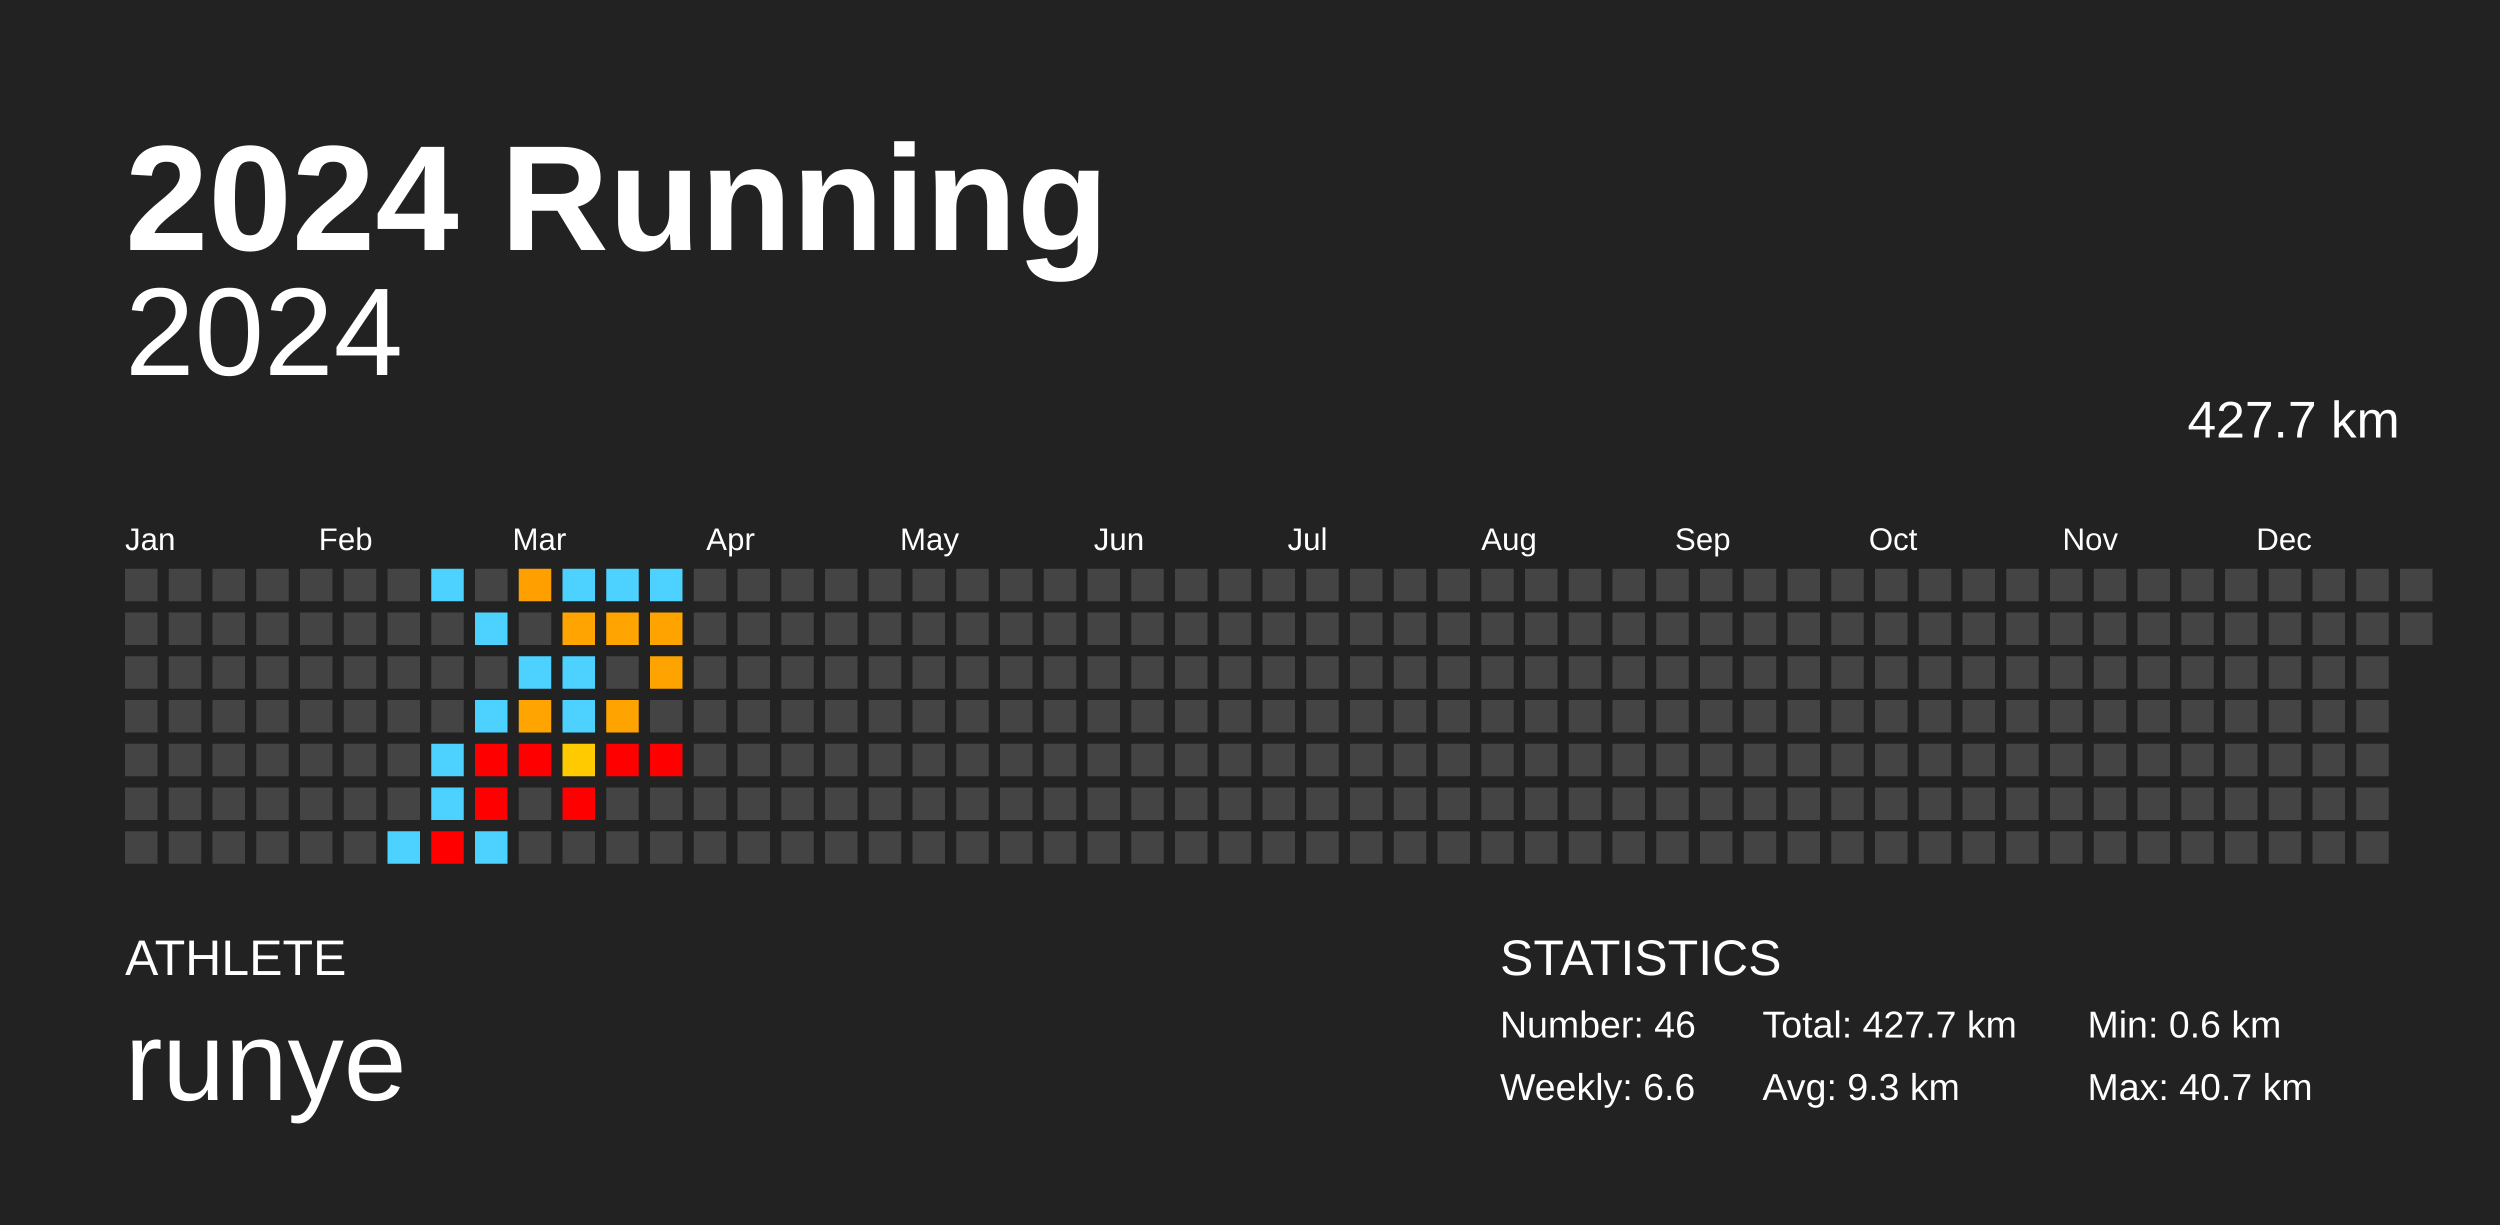
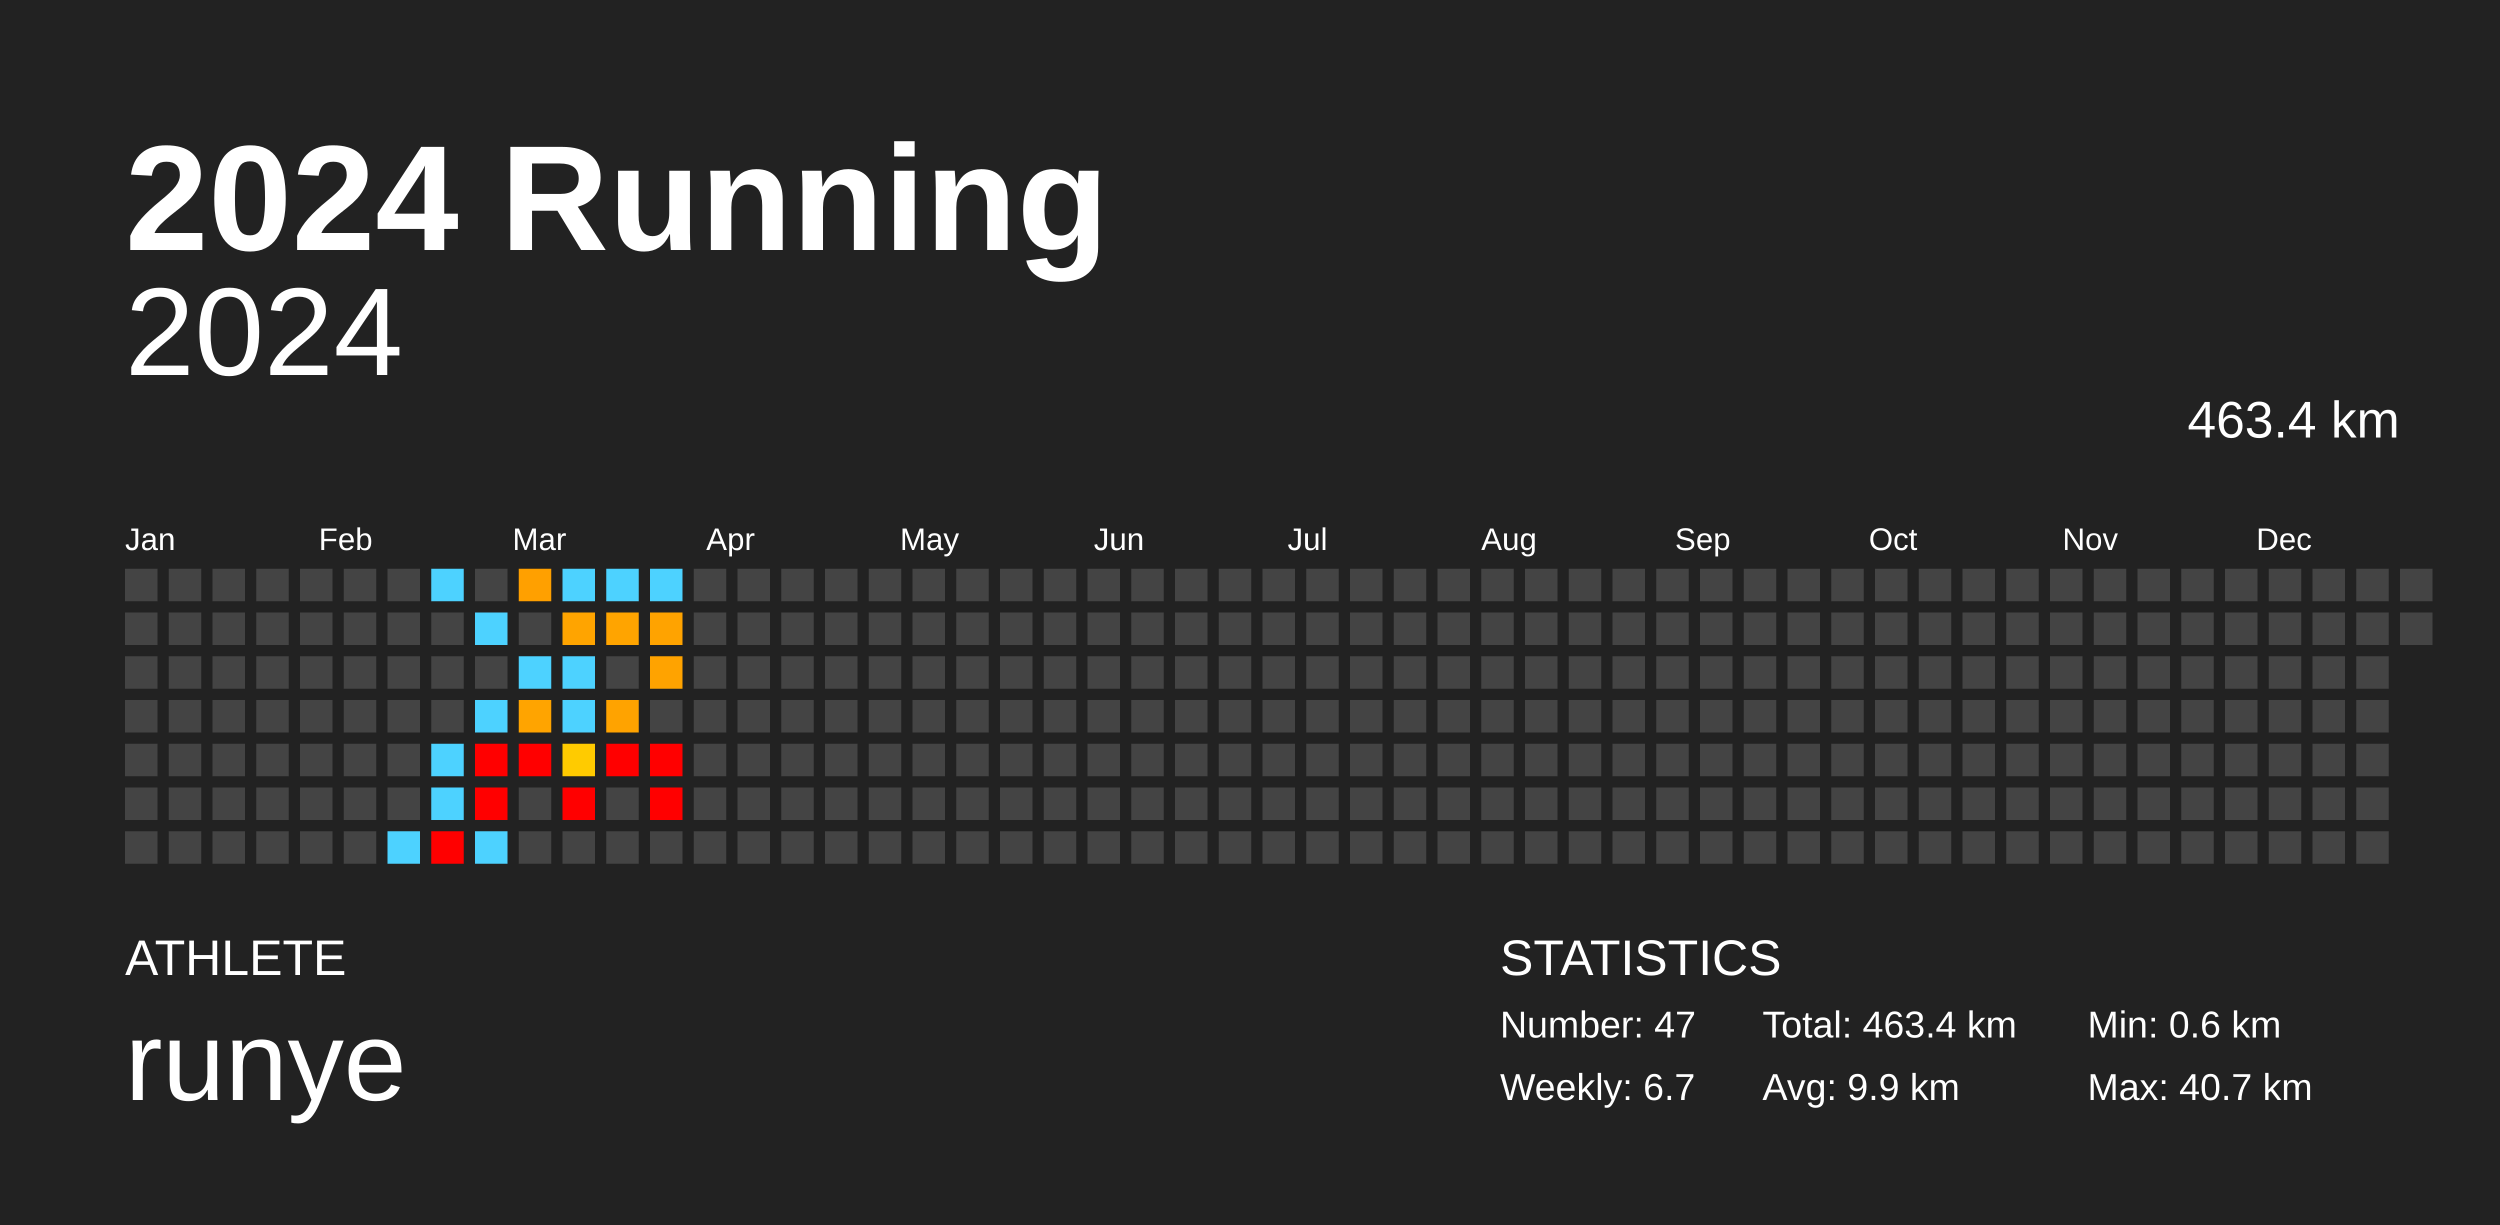
<svg xmlns="http://www.w3.org/2000/svg" baseProfile="full" height="98mm" version="1.1" viewBox="0,0,200,98" width="200mm">
  <defs />
  <rect fill="#222222" height="98" width="200" x="0" y="0" />
  <text fill="#FFFFFF" style="font-size:12px; font-family:Arial; font-weight:bold;" x="10" y="20">2024 Running</text>
  <text fill="#FFFFFF" style="font-size:4px; font-family:Arial" x="10" y="78">ATHLETE</text>
  <text fill="#FFFFFF" style="font-size:9px; font-family:Arial" x="10" y="88">runye</text>
  <text fill="#FFFFFF" style="font-size:4px; font-family:Arial" x="120" y="78">STATISTICS</text>
-   <text fill="#FFFFFF" style="font-size:3px; font-family:Arial" x="120" y="83">Number: 46</text>
-   <text fill="#FFFFFF" style="font-size:3px; font-family:Arial" x="120" y="88">Weekly: 6.6</text>
-   <text fill="#FFFFFF" style="font-size:3px; font-family:Arial" x="141" y="83">Total: 427.7 km</text>
-   <text fill="#FFFFFF" style="font-size:3px; font-family:Arial" x="141" y="88">Avg: 9.3 km</text>
+   <text fill="#FFFFFF" style="font-size:3px; font-family:Arial" x="120" y="83">Number: 47</text>
+   <text fill="#FFFFFF" style="font-size:3px; font-family:Arial" x="120" y="88">Weekly: 6.7</text>
+   <text fill="#FFFFFF" style="font-size:3px; font-family:Arial" x="141" y="83">Total: 463.4 km</text>
+   <text fill="#FFFFFF" style="font-size:3px; font-family:Arial" x="141" y="88">Avg: 9.9 km</text>
  <text fill="#FFFFFF" style="font-size:3px; font-family:Arial" x="167" y="83">Min: 0.6 km</text>
  <text fill="#FFFFFF" style="font-size:3px; font-family:Arial" x="167" y="88">Max: 40.7 km</text>
  <text alignment-baseline="hanging" fill="#FFFFFF" style="font-size:10.0px; font-family:Arial;" x="10" y="30">2024</text>
-   <text alignment-baseline="hanging" fill="#FFFFFF" style="font-size:4.125px; font-family:Arial;" x="175" y="35">427.7 km</text>
+   <text alignment-baseline="hanging" fill="#FFFFFF" style="font-size:4.125px; font-family:Arial;" x="175" y="35">463.4 km</text>
  <text fill="#FFFFFF" style="font-size:2.5px; font-family:Arial" x="10.0" y="44">Jan</text>
  <text fill="#FFFFFF" style="font-size:2.5px; font-family:Arial" x="25.5" y="44">Feb</text>
  <text fill="#FFFFFF" style="font-size:2.5px; font-family:Arial" x="41.0" y="44">Mar</text>
  <text fill="#FFFFFF" style="font-size:2.5px; font-family:Arial" x="56.5" y="44">Apr</text>
  <text fill="#FFFFFF" style="font-size:2.5px; font-family:Arial" x="72.0" y="44">May</text>
  <text fill="#FFFFFF" style="font-size:2.5px; font-family:Arial" x="87.5" y="44">Jun</text>
  <text fill="#FFFFFF" style="font-size:2.5px; font-family:Arial" x="103.0" y="44">Jul</text>
  <text fill="#FFFFFF" style="font-size:2.5px; font-family:Arial" x="118.5" y="44">Aug</text>
  <text fill="#FFFFFF" style="font-size:2.5px; font-family:Arial" x="134.0" y="44">Sep</text>
  <text fill="#FFFFFF" style="font-size:2.5px; font-family:Arial" x="149.5" y="44">Oct</text>
  <text fill="#FFFFFF" style="font-size:2.5px; font-family:Arial" x="165.0" y="44">Nov</text>
  <text fill="#FFFFFF" style="font-size:2.5px; font-family:Arial" x="180.5" y="44">Dec</text>
  <rect fill="#444444" height="2.6" width="2.6" x="10.0" y="45.5" />
  <rect fill="#444444" height="2.6" width="2.6" x="10.0" y="49.0" />
  <rect fill="#444444" height="2.6" width="2.6" x="10.0" y="52.5" />
  <rect fill="#444444" height="2.6" width="2.6" x="10.0" y="56.0" />
  <rect fill="#444444" height="2.6" width="2.6" x="10.0" y="59.5" />
  <rect fill="#444444" height="2.6" width="2.6" x="10.0" y="63.0" />
  <rect fill="#444444" height="2.6" width="2.6" x="10.0" y="66.5" />
  <rect fill="#444444" height="2.6" width="2.6" x="13.5" y="45.5" />
  <rect fill="#444444" height="2.6" width="2.6" x="13.5" y="49.0" />
  <rect fill="#444444" height="2.6" width="2.6" x="13.5" y="52.5" />
  <rect fill="#444444" height="2.6" width="2.6" x="13.5" y="56.0" />
  <rect fill="#444444" height="2.6" width="2.6" x="13.5" y="59.5" />
  <rect fill="#444444" height="2.6" width="2.6" x="13.5" y="63.0" />
  <rect fill="#444444" height="2.6" width="2.6" x="13.5" y="66.5" />
  <rect fill="#444444" height="2.6" width="2.6" x="17.0" y="45.5" />
  <rect fill="#444444" height="2.6" width="2.6" x="17.0" y="49.0" />
  <rect fill="#444444" height="2.6" width="2.6" x="17.0" y="52.5" />
  <rect fill="#444444" height="2.6" width="2.6" x="17.0" y="56.0" />
  <rect fill="#444444" height="2.6" width="2.6" x="17.0" y="59.5" />
  <rect fill="#444444" height="2.6" width="2.6" x="17.0" y="63.0" />
  <rect fill="#444444" height="2.6" width="2.6" x="17.0" y="66.5" />
  <rect fill="#444444" height="2.6" width="2.6" x="20.5" y="45.5" />
  <rect fill="#444444" height="2.6" width="2.6" x="20.5" y="49.0" />
  <rect fill="#444444" height="2.6" width="2.6" x="20.5" y="52.5" />
  <rect fill="#444444" height="2.6" width="2.6" x="20.5" y="56.0" />
  <rect fill="#444444" height="2.6" width="2.6" x="20.5" y="59.5" />
  <rect fill="#444444" height="2.6" width="2.6" x="20.5" y="63.0" />
  <rect fill="#444444" height="2.6" width="2.6" x="20.5" y="66.5" />
  <rect fill="#444444" height="2.6" width="2.6" x="24.0" y="45.5" />
  <rect fill="#444444" height="2.6" width="2.6" x="24.0" y="49.0" />
  <rect fill="#444444" height="2.6" width="2.6" x="24.0" y="52.5" />
  <rect fill="#444444" height="2.6" width="2.6" x="24.0" y="56.0" />
  <rect fill="#444444" height="2.6" width="2.6" x="24.0" y="59.5" />
  <rect fill="#444444" height="2.6" width="2.6" x="24.0" y="63.0" />
  <rect fill="#444444" height="2.6" width="2.6" x="24.0" y="66.5" />
  <rect fill="#444444" height="2.6" width="2.6" x="27.5" y="45.5" />
  <rect fill="#444444" height="2.6" width="2.6" x="27.5" y="49.0" />
  <rect fill="#444444" height="2.6" width="2.6" x="27.5" y="52.5" />
  <rect fill="#444444" height="2.6" width="2.6" x="27.5" y="56.0" />
  <rect fill="#444444" height="2.6" width="2.6" x="27.5" y="59.5" />
  <rect fill="#444444" height="2.6" width="2.6" x="27.5" y="63.0" />
  <rect fill="#444444" height="2.6" width="2.6" x="27.5" y="66.5" />
  <rect fill="#444444" height="2.6" width="2.6" x="31.0" y="45.5" />
  <rect fill="#444444" height="2.6" width="2.6" x="31.0" y="49.0" />
  <rect fill="#444444" height="2.6" width="2.6" x="31.0" y="52.5" />
  <rect fill="#444444" height="2.6" width="2.6" x="31.0" y="56.0" />
  <rect fill="#444444" height="2.6" width="2.6" x="31.0" y="59.5" />
  <rect fill="#444444" height="2.6" width="2.6" x="31.0" y="63.0" />
  <rect fill="#4dd2ff" height="2.6" width="2.6" x="31.0" y="66.5" />
  <rect fill="#4dd2ff" height="2.6" width="2.6" x="34.5" y="45.5" />
  <rect fill="#444444" height="2.6" width="2.6" x="34.5" y="49.0" />
  <rect fill="#444444" height="2.6" width="2.6" x="34.5" y="52.5" />
  <rect fill="#444444" height="2.6" width="2.6" x="34.5" y="56.0" />
  <rect fill="#4dd2ff" height="2.6" width="2.6" x="34.5" y="59.5" />
  <rect fill="#4dd2ff" height="2.6" width="2.6" x="34.5" y="63.0" />
  <rect fill="red" height="2.6" width="2.6" x="34.5" y="66.5" />
  <rect fill="#444444" height="2.6" width="2.6" x="38.0" y="45.5" />
  <rect fill="#4dd2ff" height="2.6" width="2.6" x="38.0" y="49.0" />
  <rect fill="#444444" height="2.6" width="2.6" x="38.0" y="52.5" />
  <rect fill="#4dd2ff" height="2.6" width="2.6" x="38.0" y="56.0" />
  <rect fill="red" height="2.6" width="2.6" x="38.0" y="59.5" />
  <rect fill="red" height="2.6" width="2.6" x="38.0" y="63.0" />
  <rect fill="#4dd2ff" height="2.6" width="2.6" x="38.0" y="66.5" />
  <rect fill="#ffa000" height="2.6" width="2.6" x="41.5" y="45.5" />
  <rect fill="#444444" height="2.6" width="2.6" x="41.5" y="49.0" />
  <rect fill="#4dd2ff" height="2.6" width="2.6" x="41.5" y="52.5" />
  <rect fill="#ffa400" height="2.6" width="2.6" x="41.5" y="56.0" />
  <rect fill="red" height="2.6" width="2.6" x="41.5" y="59.5" />
  <rect fill="#444444" height="2.6" width="2.6" x="41.5" y="63.0" />
  <rect fill="#444444" height="2.6" width="2.6" x="41.5" y="66.5" />
  <rect fill="#4dd2ff" height="2.6" width="2.6" x="45.0" y="45.5" />
  <rect fill="#ffa400" height="2.6" width="2.6" x="45.0" y="49.0" />
  <rect fill="#4dd2ff" height="2.6" width="2.6" x="45.0" y="52.5" />
  <rect fill="#4dd2ff" height="2.6" width="2.6" x="45.0" y="56.0" />
  <rect fill="#ffcb00" height="2.6" width="2.6" x="45.0" y="59.5" />
  <rect fill="red" height="2.6" width="2.6" x="45.0" y="63.0" />
  <rect fill="#444444" height="2.6" width="2.6" x="45.0" y="66.5" />
  <rect fill="#4dd2ff" height="2.6" width="2.6" x="48.5" y="45.5" />
  <rect fill="#ffa400" height="2.6" width="2.6" x="48.5" y="49.0" />
  <rect fill="#444444" height="2.6" width="2.6" x="48.5" y="52.5" />
  <rect fill="#ffa300" height="2.6" width="2.6" x="48.5" y="56.0" />
  <rect fill="red" height="2.6" width="2.6" x="48.5" y="59.5" />
  <rect fill="#444444" height="2.6" width="2.6" x="48.5" y="63.0" />
  <rect fill="#444444" height="2.6" width="2.6" x="48.5" y="66.5" />
  <rect fill="#4dd2ff" height="2.6" width="2.6" x="52.0" y="45.5" />
  <rect fill="#ffa300" height="2.6" width="2.6" x="52.0" y="49.0" />
  <rect fill="#ffa300" height="2.6" width="2.6" x="52.0" y="52.5" />
  <rect fill="#444444" height="2.6" width="2.6" x="52.0" y="56.0" />
  <rect fill="red" height="2.6" width="2.6" x="52.0" y="59.5" />
-   <rect fill="#444444" height="2.6" width="2.6" x="52.0" y="63.0" />
+   <rect fill="red" height="2.6" width="2.6" x="52.0" y="63.0" />
  <rect fill="#444444" height="2.6" width="2.6" x="52.0" y="66.5" />
  <rect fill="#444444" height="2.6" width="2.6" x="55.5" y="45.5" />
  <rect fill="#444444" height="2.6" width="2.6" x="55.5" y="49.0" />
  <rect fill="#444444" height="2.6" width="2.6" x="55.5" y="52.5" />
  <rect fill="#444444" height="2.6" width="2.6" x="55.5" y="56.0" />
  <rect fill="#444444" height="2.6" width="2.6" x="55.5" y="59.5" />
  <rect fill="#444444" height="2.6" width="2.6" x="55.5" y="63.0" />
  <rect fill="#444444" height="2.6" width="2.6" x="55.5" y="66.5" />
  <rect fill="#444444" height="2.6" width="2.6" x="59.0" y="45.5" />
  <rect fill="#444444" height="2.6" width="2.6" x="59.0" y="49.0" />
  <rect fill="#444444" height="2.6" width="2.6" x="59.0" y="52.5" />
  <rect fill="#444444" height="2.6" width="2.6" x="59.0" y="56.0" />
  <rect fill="#444444" height="2.6" width="2.6" x="59.0" y="59.5" />
  <rect fill="#444444" height="2.6" width="2.6" x="59.0" y="63.0" />
  <rect fill="#444444" height="2.6" width="2.6" x="59.0" y="66.5" />
  <rect fill="#444444" height="2.6" width="2.6" x="62.5" y="45.5" />
  <rect fill="#444444" height="2.6" width="2.6" x="62.5" y="49.0" />
  <rect fill="#444444" height="2.6" width="2.6" x="62.5" y="52.5" />
  <rect fill="#444444" height="2.6" width="2.6" x="62.5" y="56.0" />
  <rect fill="#444444" height="2.6" width="2.6" x="62.5" y="59.5" />
  <rect fill="#444444" height="2.6" width="2.6" x="62.5" y="63.0" />
  <rect fill="#444444" height="2.6" width="2.6" x="62.5" y="66.5" />
  <rect fill="#444444" height="2.6" width="2.6" x="66.0" y="45.5" />
  <rect fill="#444444" height="2.6" width="2.6" x="66.0" y="49.0" />
  <rect fill="#444444" height="2.6" width="2.6" x="66.0" y="52.5" />
  <rect fill="#444444" height="2.6" width="2.6" x="66.0" y="56.0" />
  <rect fill="#444444" height="2.6" width="2.6" x="66.0" y="59.5" />
  <rect fill="#444444" height="2.6" width="2.6" x="66.0" y="63.0" />
  <rect fill="#444444" height="2.6" width="2.6" x="66.0" y="66.5" />
  <rect fill="#444444" height="2.6" width="2.6" x="69.5" y="45.5" />
  <rect fill="#444444" height="2.6" width="2.6" x="69.5" y="49.0" />
  <rect fill="#444444" height="2.6" width="2.6" x="69.5" y="52.5" />
  <rect fill="#444444" height="2.6" width="2.6" x="69.5" y="56.0" />
  <rect fill="#444444" height="2.6" width="2.6" x="69.5" y="59.5" />
  <rect fill="#444444" height="2.6" width="2.6" x="69.5" y="63.0" />
  <rect fill="#444444" height="2.6" width="2.6" x="69.5" y="66.5" />
  <rect fill="#444444" height="2.6" width="2.6" x="73.0" y="45.5" />
  <rect fill="#444444" height="2.6" width="2.6" x="73.0" y="49.0" />
  <rect fill="#444444" height="2.6" width="2.6" x="73.0" y="52.5" />
  <rect fill="#444444" height="2.6" width="2.6" x="73.0" y="56.0" />
  <rect fill="#444444" height="2.6" width="2.6" x="73.0" y="59.5" />
  <rect fill="#444444" height="2.6" width="2.6" x="73.0" y="63.0" />
  <rect fill="#444444" height="2.6" width="2.6" x="73.0" y="66.5" />
  <rect fill="#444444" height="2.6" width="2.6" x="76.5" y="45.5" />
  <rect fill="#444444" height="2.6" width="2.6" x="76.5" y="49.0" />
  <rect fill="#444444" height="2.6" width="2.6" x="76.5" y="52.5" />
  <rect fill="#444444" height="2.6" width="2.6" x="76.5" y="56.0" />
  <rect fill="#444444" height="2.6" width="2.6" x="76.5" y="59.5" />
  <rect fill="#444444" height="2.6" width="2.6" x="76.5" y="63.0" />
  <rect fill="#444444" height="2.6" width="2.6" x="76.5" y="66.5" />
  <rect fill="#444444" height="2.6" width="2.6" x="80.0" y="45.5" />
  <rect fill="#444444" height="2.6" width="2.6" x="80.0" y="49.0" />
  <rect fill="#444444" height="2.6" width="2.6" x="80.0" y="52.5" />
  <rect fill="#444444" height="2.6" width="2.6" x="80.0" y="56.0" />
  <rect fill="#444444" height="2.6" width="2.6" x="80.0" y="59.5" />
  <rect fill="#444444" height="2.6" width="2.6" x="80.0" y="63.0" />
  <rect fill="#444444" height="2.6" width="2.6" x="80.0" y="66.5" />
  <rect fill="#444444" height="2.6" width="2.6" x="83.5" y="45.5" />
  <rect fill="#444444" height="2.6" width="2.6" x="83.5" y="49.0" />
  <rect fill="#444444" height="2.6" width="2.6" x="83.5" y="52.5" />
  <rect fill="#444444" height="2.6" width="2.6" x="83.5" y="56.0" />
  <rect fill="#444444" height="2.6" width="2.6" x="83.5" y="59.5" />
  <rect fill="#444444" height="2.6" width="2.6" x="83.5" y="63.0" />
  <rect fill="#444444" height="2.6" width="2.6" x="83.5" y="66.5" />
  <rect fill="#444444" height="2.6" width="2.6" x="87.0" y="45.5" />
  <rect fill="#444444" height="2.6" width="2.6" x="87.0" y="49.0" />
  <rect fill="#444444" height="2.6" width="2.6" x="87.0" y="52.5" />
  <rect fill="#444444" height="2.6" width="2.6" x="87.0" y="56.0" />
  <rect fill="#444444" height="2.6" width="2.6" x="87.0" y="59.5" />
  <rect fill="#444444" height="2.6" width="2.6" x="87.0" y="63.0" />
  <rect fill="#444444" height="2.6" width="2.6" x="87.0" y="66.5" />
  <rect fill="#444444" height="2.6" width="2.6" x="90.5" y="45.5" />
  <rect fill="#444444" height="2.6" width="2.6" x="90.5" y="49.0" />
  <rect fill="#444444" height="2.6" width="2.6" x="90.5" y="52.5" />
  <rect fill="#444444" height="2.6" width="2.6" x="90.5" y="56.0" />
  <rect fill="#444444" height="2.6" width="2.6" x="90.5" y="59.5" />
  <rect fill="#444444" height="2.6" width="2.6" x="90.5" y="63.0" />
  <rect fill="#444444" height="2.6" width="2.6" x="90.5" y="66.5" />
  <rect fill="#444444" height="2.6" width="2.6" x="94.0" y="45.5" />
  <rect fill="#444444" height="2.6" width="2.6" x="94.0" y="49.0" />
  <rect fill="#444444" height="2.6" width="2.6" x="94.0" y="52.5" />
  <rect fill="#444444" height="2.6" width="2.6" x="94.0" y="56.0" />
  <rect fill="#444444" height="2.6" width="2.6" x="94.0" y="59.5" />
  <rect fill="#444444" height="2.6" width="2.6" x="94.0" y="63.0" />
  <rect fill="#444444" height="2.6" width="2.6" x="94.0" y="66.5" />
  <rect fill="#444444" height="2.6" width="2.6" x="97.5" y="45.5" />
  <rect fill="#444444" height="2.6" width="2.6" x="97.5" y="49.0" />
  <rect fill="#444444" height="2.6" width="2.6" x="97.5" y="52.5" />
  <rect fill="#444444" height="2.6" width="2.6" x="97.5" y="56.0" />
  <rect fill="#444444" height="2.6" width="2.6" x="97.5" y="59.5" />
  <rect fill="#444444" height="2.6" width="2.6" x="97.5" y="63.0" />
  <rect fill="#444444" height="2.6" width="2.6" x="97.5" y="66.5" />
  <rect fill="#444444" height="2.6" width="2.6" x="101.0" y="45.5" />
  <rect fill="#444444" height="2.6" width="2.6" x="101.0" y="49.0" />
  <rect fill="#444444" height="2.6" width="2.6" x="101.0" y="52.5" />
  <rect fill="#444444" height="2.6" width="2.6" x="101.0" y="56.0" />
  <rect fill="#444444" height="2.6" width="2.6" x="101.0" y="59.5" />
  <rect fill="#444444" height="2.6" width="2.6" x="101.0" y="63.0" />
  <rect fill="#444444" height="2.6" width="2.6" x="101.0" y="66.5" />
  <rect fill="#444444" height="2.6" width="2.6" x="104.5" y="45.5" />
  <rect fill="#444444" height="2.6" width="2.6" x="104.5" y="49.0" />
  <rect fill="#444444" height="2.6" width="2.6" x="104.5" y="52.5" />
  <rect fill="#444444" height="2.6" width="2.6" x="104.5" y="56.0" />
  <rect fill="#444444" height="2.6" width="2.6" x="104.5" y="59.5" />
  <rect fill="#444444" height="2.6" width="2.6" x="104.5" y="63.0" />
  <rect fill="#444444" height="2.6" width="2.6" x="104.5" y="66.5" />
  <rect fill="#444444" height="2.6" width="2.6" x="108.0" y="45.5" />
  <rect fill="#444444" height="2.6" width="2.6" x="108.0" y="49.0" />
  <rect fill="#444444" height="2.6" width="2.6" x="108.0" y="52.5" />
  <rect fill="#444444" height="2.6" width="2.6" x="108.0" y="56.0" />
  <rect fill="#444444" height="2.6" width="2.6" x="108.0" y="59.5" />
  <rect fill="#444444" height="2.6" width="2.6" x="108.0" y="63.0" />
  <rect fill="#444444" height="2.6" width="2.6" x="108.0" y="66.5" />
  <rect fill="#444444" height="2.6" width="2.6" x="111.5" y="45.5" />
  <rect fill="#444444" height="2.6" width="2.6" x="111.5" y="49.0" />
  <rect fill="#444444" height="2.6" width="2.6" x="111.5" y="52.5" />
  <rect fill="#444444" height="2.6" width="2.6" x="111.5" y="56.0" />
  <rect fill="#444444" height="2.6" width="2.6" x="111.5" y="59.5" />
  <rect fill="#444444" height="2.6" width="2.6" x="111.5" y="63.0" />
  <rect fill="#444444" height="2.6" width="2.6" x="111.5" y="66.5" />
  <rect fill="#444444" height="2.6" width="2.6" x="115.0" y="45.5" />
  <rect fill="#444444" height="2.6" width="2.6" x="115.0" y="49.0" />
  <rect fill="#444444" height="2.6" width="2.6" x="115.0" y="52.5" />
  <rect fill="#444444" height="2.6" width="2.6" x="115.0" y="56.0" />
  <rect fill="#444444" height="2.6" width="2.6" x="115.0" y="59.5" />
  <rect fill="#444444" height="2.6" width="2.6" x="115.0" y="63.0" />
  <rect fill="#444444" height="2.6" width="2.6" x="115.0" y="66.5" />
  <rect fill="#444444" height="2.6" width="2.6" x="118.5" y="45.5" />
  <rect fill="#444444" height="2.6" width="2.6" x="118.5" y="49.0" />
  <rect fill="#444444" height="2.6" width="2.6" x="118.5" y="52.5" />
  <rect fill="#444444" height="2.6" width="2.6" x="118.5" y="56.0" />
  <rect fill="#444444" height="2.6" width="2.6" x="118.5" y="59.5" />
  <rect fill="#444444" height="2.6" width="2.6" x="118.5" y="63.0" />
  <rect fill="#444444" height="2.6" width="2.6" x="118.5" y="66.5" />
  <rect fill="#444444" height="2.6" width="2.6" x="122.0" y="45.5" />
  <rect fill="#444444" height="2.6" width="2.6" x="122.0" y="49.0" />
  <rect fill="#444444" height="2.6" width="2.6" x="122.0" y="52.5" />
  <rect fill="#444444" height="2.6" width="2.6" x="122.0" y="56.0" />
  <rect fill="#444444" height="2.6" width="2.6" x="122.0" y="59.5" />
  <rect fill="#444444" height="2.6" width="2.6" x="122.0" y="63.0" />
  <rect fill="#444444" height="2.6" width="2.6" x="122.0" y="66.5" />
  <rect fill="#444444" height="2.6" width="2.6" x="125.5" y="45.5" />
  <rect fill="#444444" height="2.6" width="2.6" x="125.5" y="49.0" />
  <rect fill="#444444" height="2.6" width="2.6" x="125.5" y="52.5" />
  <rect fill="#444444" height="2.6" width="2.6" x="125.5" y="56.0" />
  <rect fill="#444444" height="2.6" width="2.6" x="125.5" y="59.5" />
  <rect fill="#444444" height="2.6" width="2.6" x="125.5" y="63.0" />
  <rect fill="#444444" height="2.6" width="2.6" x="125.5" y="66.5" />
  <rect fill="#444444" height="2.6" width="2.6" x="129.0" y="45.5" />
  <rect fill="#444444" height="2.6" width="2.6" x="129.0" y="49.0" />
  <rect fill="#444444" height="2.6" width="2.6" x="129.0" y="52.5" />
  <rect fill="#444444" height="2.6" width="2.6" x="129.0" y="56.0" />
  <rect fill="#444444" height="2.6" width="2.6" x="129.0" y="59.5" />
  <rect fill="#444444" height="2.6" width="2.6" x="129.0" y="63.0" />
  <rect fill="#444444" height="2.6" width="2.6" x="129.0" y="66.5" />
  <rect fill="#444444" height="2.6" width="2.6" x="132.5" y="45.5" />
  <rect fill="#444444" height="2.6" width="2.6" x="132.5" y="49.0" />
  <rect fill="#444444" height="2.6" width="2.6" x="132.5" y="52.5" />
  <rect fill="#444444" height="2.6" width="2.6" x="132.5" y="56.0" />
  <rect fill="#444444" height="2.6" width="2.6" x="132.5" y="59.5" />
  <rect fill="#444444" height="2.6" width="2.6" x="132.5" y="63.0" />
  <rect fill="#444444" height="2.6" width="2.6" x="132.5" y="66.5" />
  <rect fill="#444444" height="2.6" width="2.6" x="136.0" y="45.5" />
  <rect fill="#444444" height="2.6" width="2.6" x="136.0" y="49.0" />
  <rect fill="#444444" height="2.6" width="2.6" x="136.0" y="52.5" />
  <rect fill="#444444" height="2.6" width="2.6" x="136.0" y="56.0" />
  <rect fill="#444444" height="2.6" width="2.6" x="136.0" y="59.5" />
  <rect fill="#444444" height="2.6" width="2.6" x="136.0" y="63.0" />
  <rect fill="#444444" height="2.6" width="2.6" x="136.0" y="66.5" />
  <rect fill="#444444" height="2.6" width="2.6" x="139.5" y="45.5" />
  <rect fill="#444444" height="2.6" width="2.6" x="139.5" y="49.0" />
  <rect fill="#444444" height="2.6" width="2.6" x="139.5" y="52.5" />
  <rect fill="#444444" height="2.6" width="2.6" x="139.5" y="56.0" />
  <rect fill="#444444" height="2.6" width="2.6" x="139.5" y="59.5" />
  <rect fill="#444444" height="2.6" width="2.6" x="139.5" y="63.0" />
  <rect fill="#444444" height="2.6" width="2.6" x="139.5" y="66.5" />
  <rect fill="#444444" height="2.6" width="2.6" x="143.0" y="45.5" />
  <rect fill="#444444" height="2.6" width="2.6" x="143.0" y="49.0" />
  <rect fill="#444444" height="2.6" width="2.6" x="143.0" y="52.5" />
  <rect fill="#444444" height="2.6" width="2.6" x="143.0" y="56.0" />
  <rect fill="#444444" height="2.6" width="2.6" x="143.0" y="59.5" />
  <rect fill="#444444" height="2.6" width="2.6" x="143.0" y="63.0" />
  <rect fill="#444444" height="2.6" width="2.6" x="143.0" y="66.5" />
  <rect fill="#444444" height="2.6" width="2.6" x="146.5" y="45.5" />
  <rect fill="#444444" height="2.6" width="2.6" x="146.5" y="49.0" />
  <rect fill="#444444" height="2.6" width="2.6" x="146.5" y="52.5" />
  <rect fill="#444444" height="2.6" width="2.6" x="146.5" y="56.0" />
  <rect fill="#444444" height="2.6" width="2.6" x="146.5" y="59.5" />
  <rect fill="#444444" height="2.6" width="2.6" x="146.5" y="63.0" />
  <rect fill="#444444" height="2.6" width="2.6" x="146.5" y="66.5" />
  <rect fill="#444444" height="2.6" width="2.6" x="150.0" y="45.5" />
  <rect fill="#444444" height="2.6" width="2.6" x="150.0" y="49.0" />
  <rect fill="#444444" height="2.6" width="2.6" x="150.0" y="52.5" />
  <rect fill="#444444" height="2.6" width="2.6" x="150.0" y="56.0" />
  <rect fill="#444444" height="2.6" width="2.6" x="150.0" y="59.5" />
  <rect fill="#444444" height="2.6" width="2.6" x="150.0" y="63.0" />
  <rect fill="#444444" height="2.6" width="2.6" x="150.0" y="66.5" />
  <rect fill="#444444" height="2.6" width="2.6" x="153.5" y="45.5" />
  <rect fill="#444444" height="2.6" width="2.6" x="153.5" y="49.0" />
  <rect fill="#444444" height="2.6" width="2.6" x="153.5" y="52.5" />
  <rect fill="#444444" height="2.6" width="2.6" x="153.5" y="56.0" />
  <rect fill="#444444" height="2.6" width="2.6" x="153.5" y="59.5" />
  <rect fill="#444444" height="2.6" width="2.6" x="153.5" y="63.0" />
  <rect fill="#444444" height="2.6" width="2.6" x="153.5" y="66.5" />
  <rect fill="#444444" height="2.6" width="2.6" x="157.0" y="45.5" />
  <rect fill="#444444" height="2.6" width="2.6" x="157.0" y="49.0" />
  <rect fill="#444444" height="2.6" width="2.6" x="157.0" y="52.5" />
  <rect fill="#444444" height="2.6" width="2.6" x="157.0" y="56.0" />
  <rect fill="#444444" height="2.6" width="2.6" x="157.0" y="59.5" />
  <rect fill="#444444" height="2.6" width="2.6" x="157.0" y="63.0" />
  <rect fill="#444444" height="2.6" width="2.6" x="157.0" y="66.5" />
  <rect fill="#444444" height="2.6" width="2.6" x="160.5" y="45.5" />
  <rect fill="#444444" height="2.6" width="2.6" x="160.5" y="49.0" />
  <rect fill="#444444" height="2.6" width="2.6" x="160.5" y="52.5" />
  <rect fill="#444444" height="2.6" width="2.6" x="160.5" y="56.0" />
  <rect fill="#444444" height="2.6" width="2.6" x="160.5" y="59.5" />
  <rect fill="#444444" height="2.6" width="2.6" x="160.5" y="63.0" />
  <rect fill="#444444" height="2.6" width="2.6" x="160.5" y="66.5" />
  <rect fill="#444444" height="2.6" width="2.6" x="164.0" y="45.5" />
  <rect fill="#444444" height="2.6" width="2.6" x="164.0" y="49.0" />
  <rect fill="#444444" height="2.6" width="2.6" x="164.0" y="52.5" />
  <rect fill="#444444" height="2.6" width="2.6" x="164.0" y="56.0" />
  <rect fill="#444444" height="2.6" width="2.6" x="164.0" y="59.5" />
  <rect fill="#444444" height="2.6" width="2.6" x="164.0" y="63.0" />
  <rect fill="#444444" height="2.6" width="2.6" x="164.0" y="66.5" />
  <rect fill="#444444" height="2.6" width="2.6" x="167.5" y="45.5" />
  <rect fill="#444444" height="2.6" width="2.6" x="167.5" y="49.0" />
  <rect fill="#444444" height="2.6" width="2.6" x="167.5" y="52.5" />
  <rect fill="#444444" height="2.6" width="2.6" x="167.5" y="56.0" />
  <rect fill="#444444" height="2.6" width="2.6" x="167.5" y="59.5" />
  <rect fill="#444444" height="2.6" width="2.6" x="167.5" y="63.0" />
  <rect fill="#444444" height="2.6" width="2.6" x="167.5" y="66.5" />
  <rect fill="#444444" height="2.6" width="2.6" x="171.0" y="45.5" />
  <rect fill="#444444" height="2.6" width="2.6" x="171.0" y="49.0" />
  <rect fill="#444444" height="2.6" width="2.6" x="171.0" y="52.5" />
  <rect fill="#444444" height="2.6" width="2.6" x="171.0" y="56.0" />
  <rect fill="#444444" height="2.6" width="2.6" x="171.0" y="59.5" />
  <rect fill="#444444" height="2.6" width="2.6" x="171.0" y="63.0" />
  <rect fill="#444444" height="2.6" width="2.6" x="171.0" y="66.5" />
  <rect fill="#444444" height="2.6" width="2.6" x="174.5" y="45.5" />
  <rect fill="#444444" height="2.6" width="2.6" x="174.5" y="49.0" />
  <rect fill="#444444" height="2.6" width="2.6" x="174.5" y="52.5" />
  <rect fill="#444444" height="2.6" width="2.6" x="174.5" y="56.0" />
  <rect fill="#444444" height="2.6" width="2.6" x="174.5" y="59.5" />
  <rect fill="#444444" height="2.6" width="2.6" x="174.5" y="63.0" />
  <rect fill="#444444" height="2.6" width="2.6" x="174.5" y="66.5" />
  <rect fill="#444444" height="2.6" width="2.6" x="178.0" y="45.5" />
  <rect fill="#444444" height="2.6" width="2.6" x="178.0" y="49.0" />
  <rect fill="#444444" height="2.6" width="2.6" x="178.0" y="52.5" />
  <rect fill="#444444" height="2.6" width="2.6" x="178.0" y="56.0" />
  <rect fill="#444444" height="2.6" width="2.6" x="178.0" y="59.5" />
  <rect fill="#444444" height="2.6" width="2.6" x="178.0" y="63.0" />
  <rect fill="#444444" height="2.6" width="2.6" x="178.0" y="66.5" />
  <rect fill="#444444" height="2.6" width="2.6" x="181.5" y="45.5" />
  <rect fill="#444444" height="2.6" width="2.6" x="181.5" y="49.0" />
  <rect fill="#444444" height="2.6" width="2.6" x="181.5" y="52.5" />
  <rect fill="#444444" height="2.6" width="2.6" x="181.5" y="56.0" />
  <rect fill="#444444" height="2.6" width="2.6" x="181.5" y="59.5" />
  <rect fill="#444444" height="2.6" width="2.6" x="181.5" y="63.0" />
  <rect fill="#444444" height="2.6" width="2.6" x="181.5" y="66.5" />
  <rect fill="#444444" height="2.6" width="2.6" x="185.0" y="45.5" />
  <rect fill="#444444" height="2.6" width="2.6" x="185.0" y="49.0" />
  <rect fill="#444444" height="2.6" width="2.6" x="185.0" y="52.5" />
  <rect fill="#444444" height="2.6" width="2.6" x="185.0" y="56.0" />
  <rect fill="#444444" height="2.6" width="2.6" x="185.0" y="59.5" />
  <rect fill="#444444" height="2.6" width="2.6" x="185.0" y="63.0" />
  <rect fill="#444444" height="2.6" width="2.6" x="185.0" y="66.5" />
  <rect fill="#444444" height="2.6" width="2.6" x="188.5" y="45.5" />
  <rect fill="#444444" height="2.6" width="2.6" x="188.5" y="49.0" />
  <rect fill="#444444" height="2.6" width="2.6" x="188.5" y="52.5" />
  <rect fill="#444444" height="2.6" width="2.6" x="188.5" y="56.0" />
  <rect fill="#444444" height="2.6" width="2.6" x="188.5" y="59.5" />
  <rect fill="#444444" height="2.6" width="2.6" x="188.5" y="63.0" />
  <rect fill="#444444" height="2.6" width="2.6" x="188.5" y="66.5" />
  <rect fill="#444444" height="2.6" width="2.6" x="192.0" y="45.5" />
  <rect fill="#444444" height="2.6" width="2.6" x="192.0" y="49.0" />
</svg>
